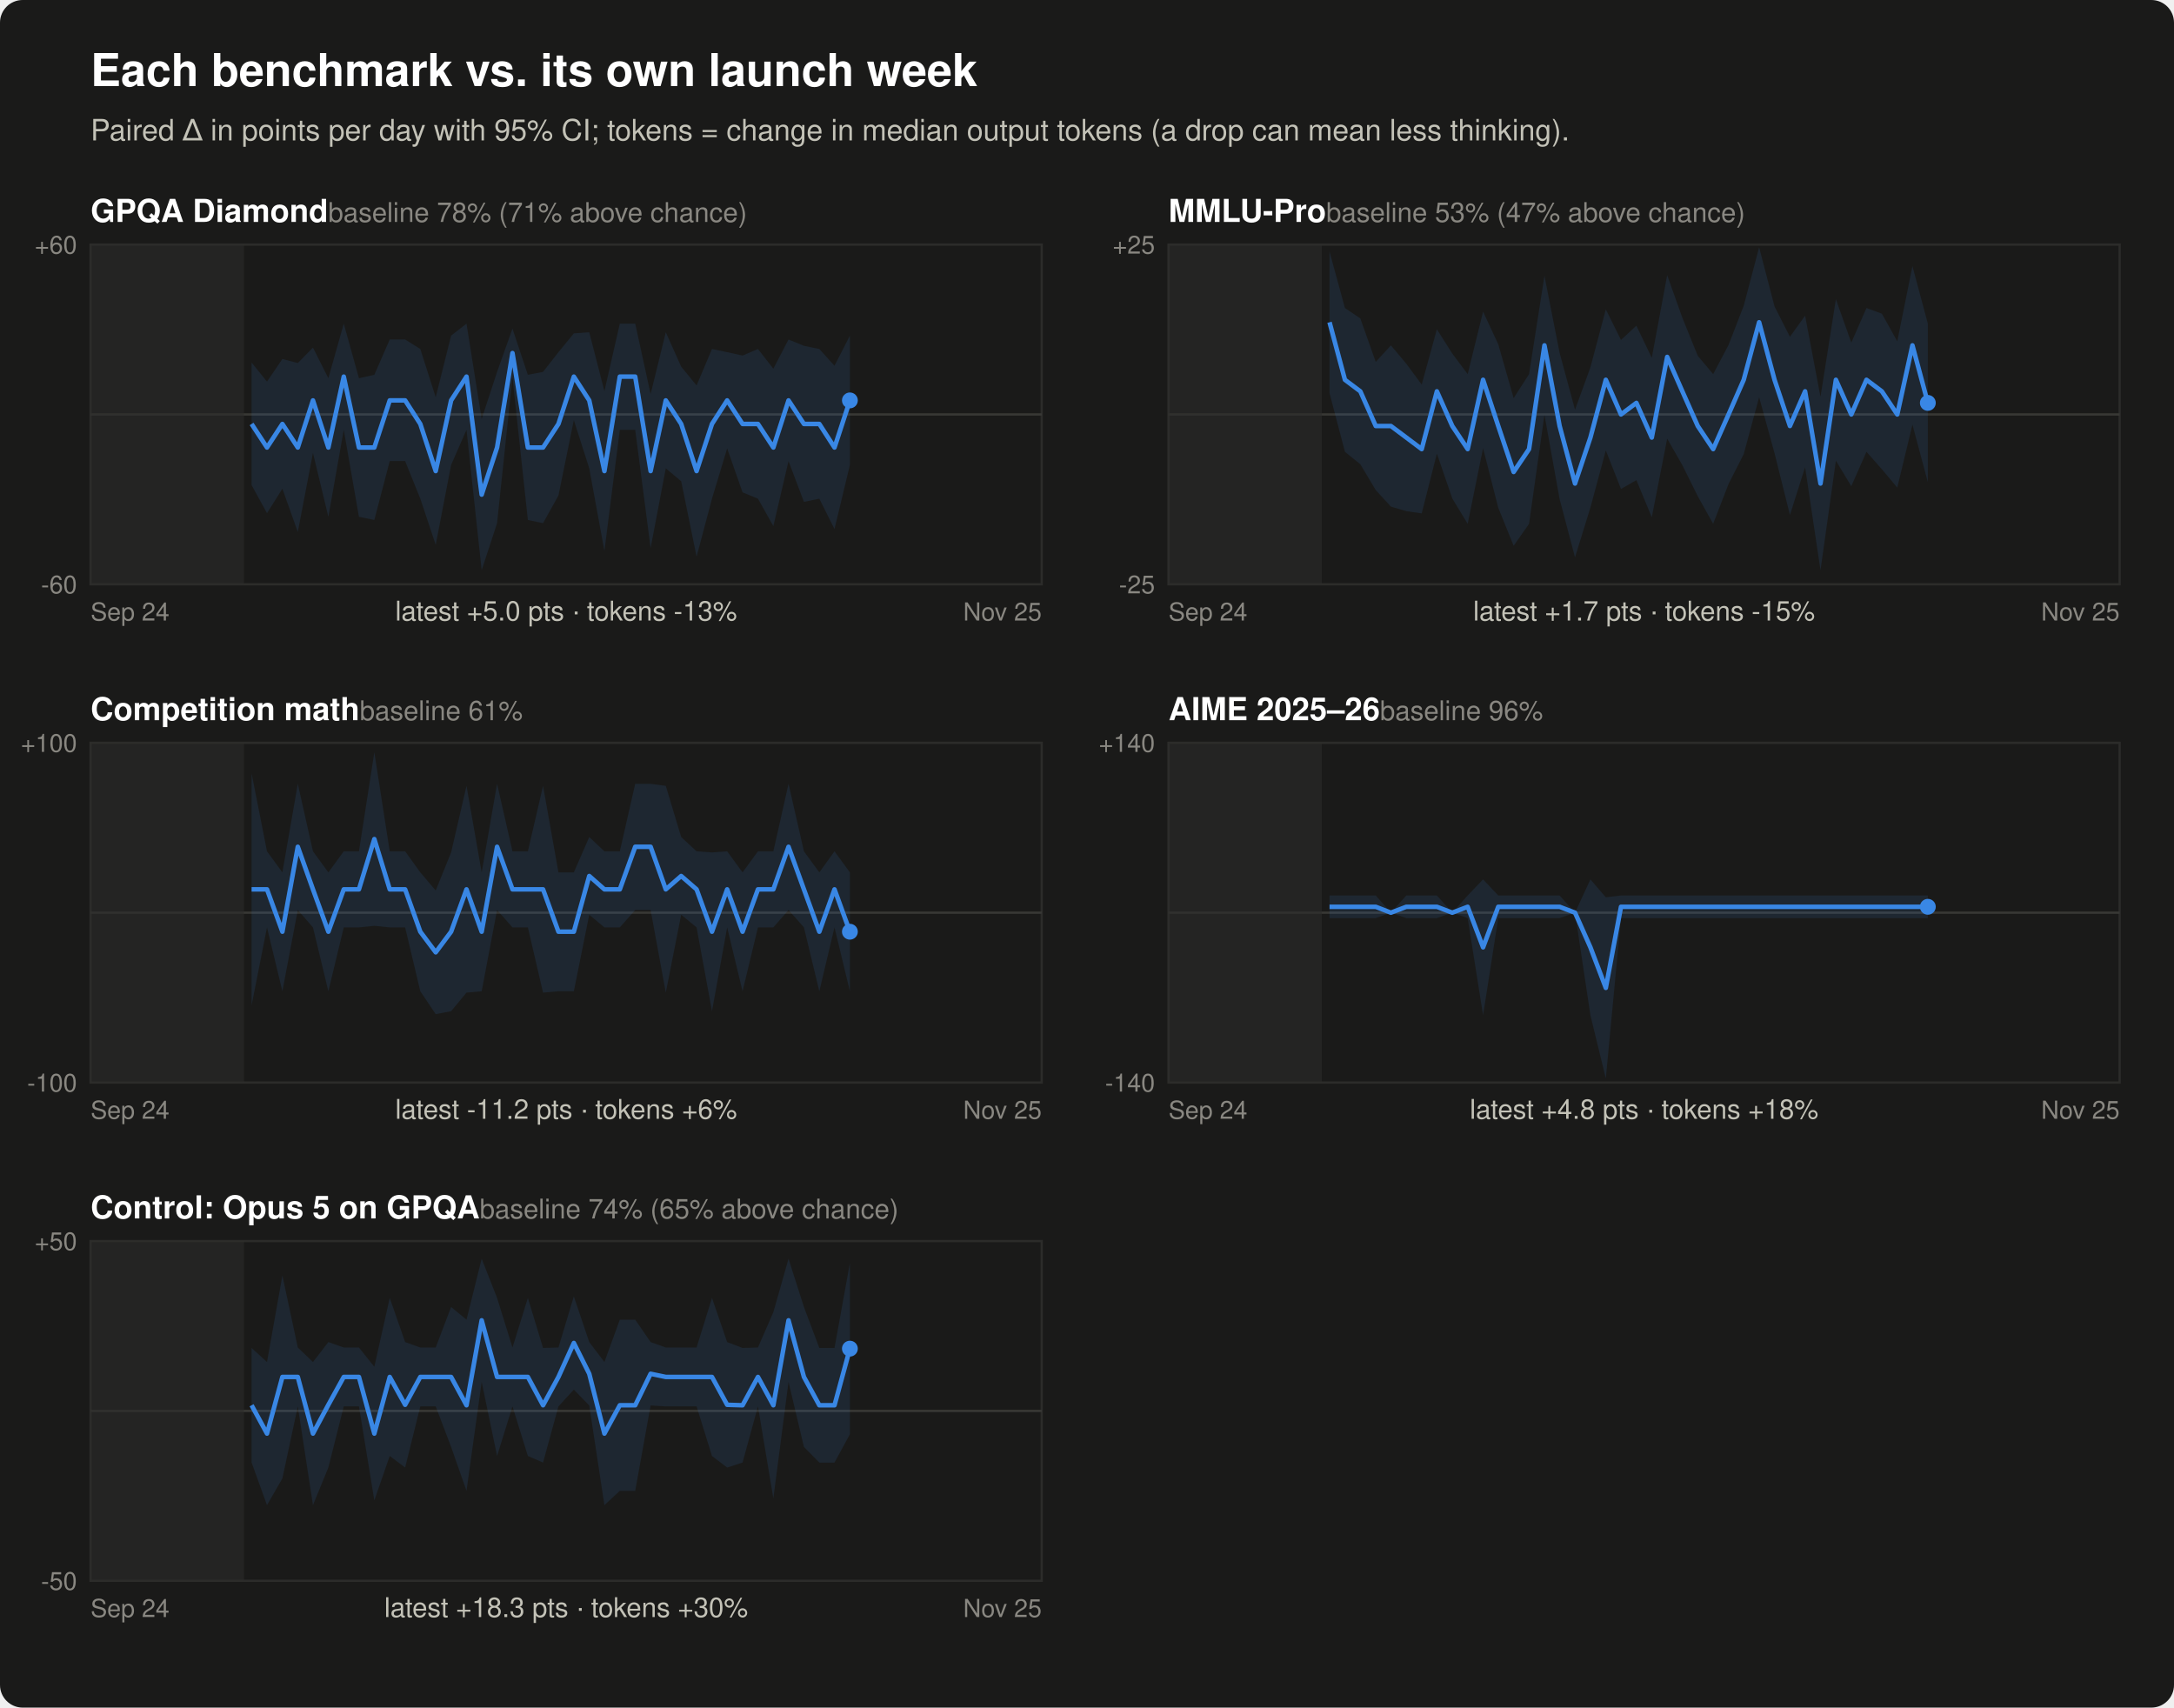
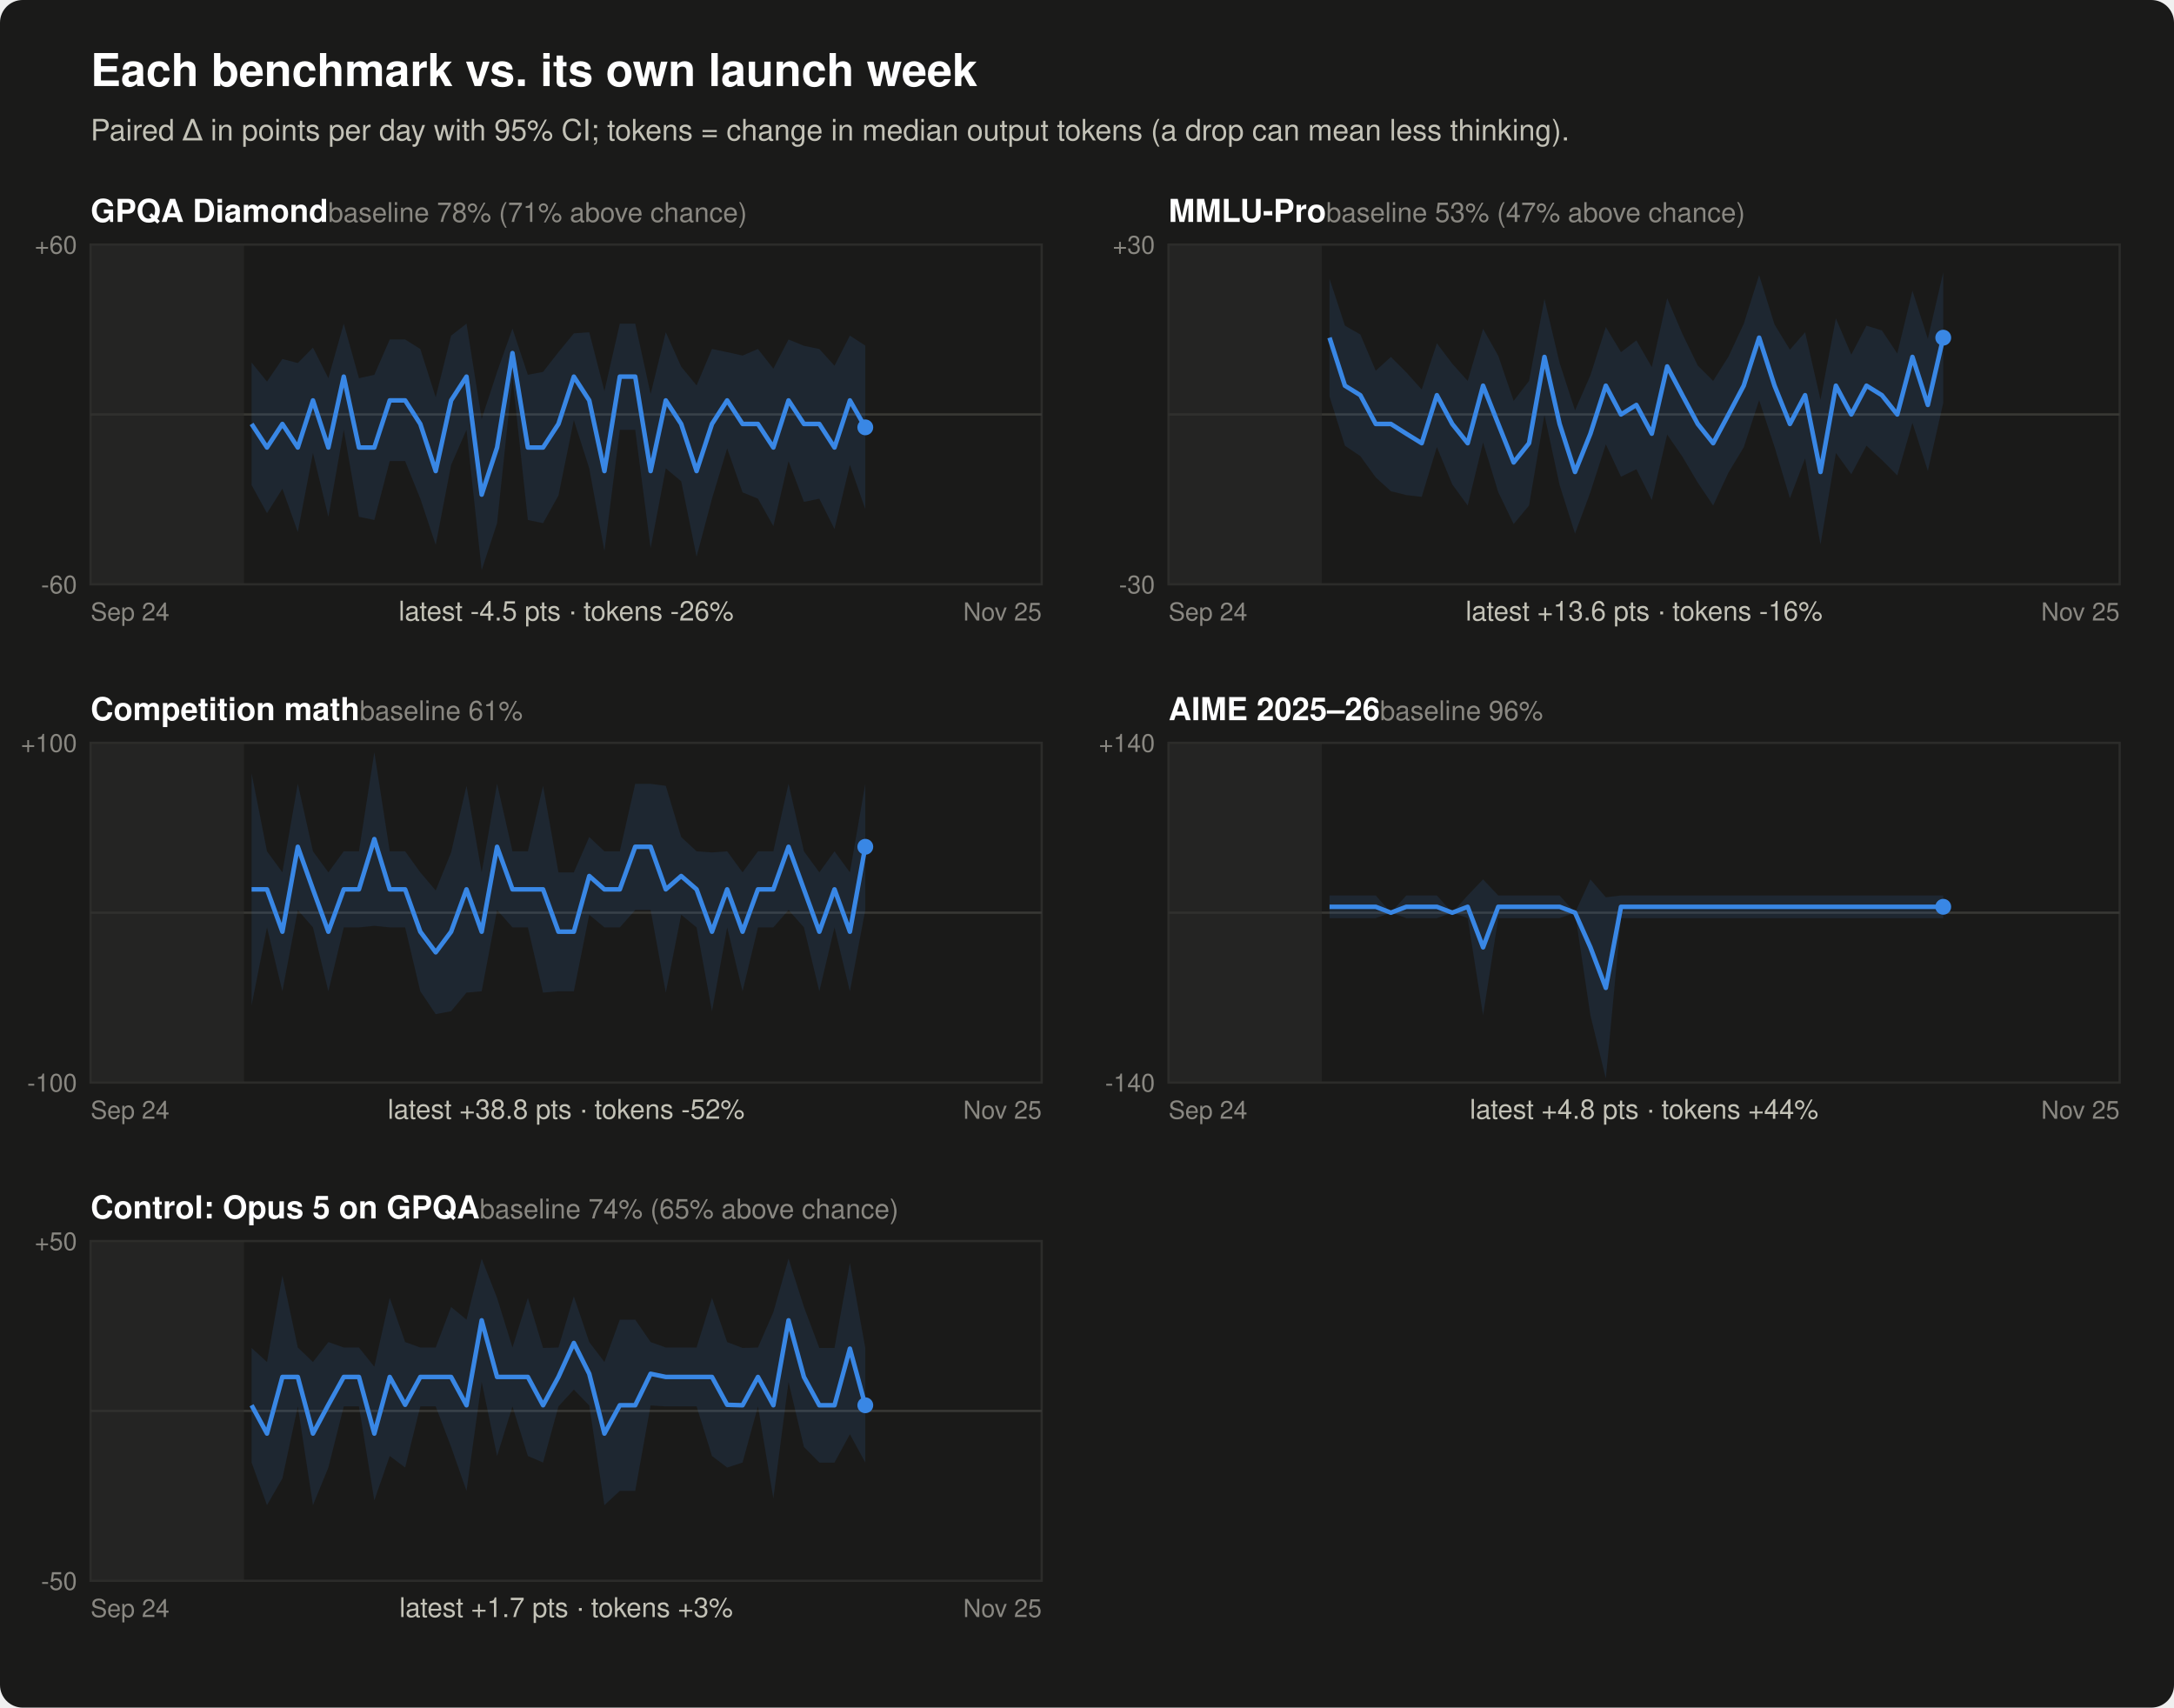
<svg xmlns="http://www.w3.org/2000/svg" width="960" height="754" viewBox="0 0 960 754" font-family="-apple-system, Segoe UI, Helvetica, Arial, sans-serif" role="img" aria-labelledby="ft fd">
  <rect width="960" height="754" rx="10" fill="#1a1a19" />
  <text x="40" y="38" fill="#ffffff" font-size="20" font-weight="600">Each benchmark vs. its own launch week</text>
  <text x="40" y="62" fill="#c3c2b7" font-size="13">Paired Δ in points per day with 95% CI; tokens = change in median output tokens (a drop can mean less thinking).</text>
  <text x="40" y="98" fill="#ffffff" font-size="14" font-weight="600">GPQA Diamond<tspan fill="#898781" font-weight="400" font-size="12">  baseline 78% (71% above chance)</tspan>
  </text>
  <rect x="40" y="108" width="420" height="150" fill="none" stroke="#2c2c2a" />
  <line x1="40" y1="183.0" x2="460" y2="183.0" stroke="#383835" />
  <text x="34" y="262.0" text-anchor="end" fill="#898781" font-size="11">-60</text>
  <text x="34" y="112.0" text-anchor="end" fill="#898781" font-size="11">+60</text>
  <rect x="40.0" y="108" width="67.7" height="150" fill="#2c2c2a" opacity="0.6" />
  <text x="40" y="274" fill="#898781" font-size="11">Sep 24</text>
  <text x="460" y="274" text-anchor="end" fill="#898781" font-size="11">Nov 25</text>
-   <path d="M111.1,160.1 L117.9,168.5 L124.7,158.5 L131.5,160.3 L138.2,153.5 L145.0,167.0 L151.8,142.9 L158.5,167.0 L165.3,165.5 L172.1,149.9 L178.9,149.9 L185.6,154.1 L192.4,175.4 L199.2,148.2 L206.0,142.9 L212.7,185.0 L219.5,164.2 L226.3,145.1 L233.1,165.5 L239.8,164.2 L246.6,155.5 L253.4,147.2 L260.2,146.7 L266.9,172.7 L273.7,142.9 L280.5,142.9 L287.3,174.0 L294.0,146.7 L300.8,161.9 L307.6,170.2 L314.4,154.1 L321.1,155.5 L327.9,157.0 L334.7,154.1 L341.5,162.8 L348.2,149.9 L355.0,152.7 L361.8,154.1 L368.5,161.5 L375.3,148.2 L375.3,205.3 L368.5,233.6 L361.8,220.2 L355.0,221.6 L348.2,203.6 L341.5,232.3 L334.7,220.2 L327.9,217.4 L321.1,198.0 L314.4,220.2 L307.6,245.8 L300.8,212.5 L294.0,206.8 L287.3,242.0 L280.5,189.8 L273.7,189.8 L266.9,243.3 L260.2,206.8 L253.4,185.5 L246.6,218.8 L239.8,231.0 L233.1,229.6 L226.3,166.7 L219.5,231.0 L212.7,251.8 L206.0,189.8 L199.2,205.3 L192.4,240.6 L185.6,220.2 L178.9,203.6 L172.1,203.6 L165.3,229.6 L158.5,228.2 L151.8,189.8 L145.0,228.2 L138.2,200.0 L131.5,234.9 L124.7,215.8 L117.9,226.6 L111.1,214.2 Z" fill="#3987e5" opacity="0.12" />
-   <path d="M111.1,187.2 L117.9,197.6 L124.7,187.2 L131.5,197.6 L138.2,176.8 L145.0,197.6 L151.8,166.3 L158.5,197.6 L165.3,197.6 L172.1,176.8 L178.9,176.8 L185.6,187.2 L192.4,208.0 L199.2,176.8 L206.0,166.3 L212.7,218.4 L219.5,197.6 L226.3,155.9 L233.1,197.6 L239.8,197.6 L246.6,187.2 L253.4,166.3 L260.2,176.8 L266.9,208.0 L273.7,166.3 L280.5,166.3 L287.3,208.0 L294.0,176.8 L300.8,187.2 L307.6,208.0 L314.4,187.2 L321.1,176.8 L327.9,187.2 L334.7,187.2 L341.5,197.6 L348.2,176.8 L355.0,187.2 L361.8,187.2 L368.5,197.6 L375.3,176.8" fill="none" stroke="#3987e5" stroke-width="2" stroke-linejoin="round" />
-   <circle cx="375.3" cy="176.8" r="3.5" fill="#3987e5" />
-   <text x="250.0" y="274" text-anchor="middle" fill="#c3c2b7" font-size="12">latest +5.0 pts · tokens -13%</text>
+   <path d="M111.1,160.1 L117.9,168.5 L124.7,158.5 L131.5,160.3 L138.2,153.5 L145.0,167.0 L151.8,142.9 L158.5,167.0 L165.3,165.5 L172.1,149.9 L178.9,149.9 L185.6,154.1 L192.4,175.4 L199.2,148.2 L206.0,142.9 L212.7,185.0 L219.5,164.2 L226.3,145.1 L233.1,165.5 L239.8,164.2 L246.6,155.5 L253.4,147.2 L260.2,146.7 L266.9,172.7 L273.7,142.9 L280.5,142.9 L287.3,174.0 L294.0,146.7 L300.8,161.9 L307.6,170.2 L314.4,154.1 L321.1,155.5 L327.9,157.0 L334.7,154.1 L341.5,162.8 L348.2,149.9 L355.0,152.7 L361.8,154.1 L368.5,161.5 L375.3,148.2 L382.1,152.6 L382.1,224.8 L375.3,205.3 L368.5,233.6 L361.8,220.2 L355.0,221.6 L348.2,203.6 L341.5,232.3 L334.7,220.2 L327.9,217.4 L321.1,198.0 L314.4,220.2 L307.6,245.8 L300.8,212.5 L294.0,206.8 L287.3,242.0 L280.5,189.8 L273.7,189.8 L266.9,243.3 L260.2,206.8 L253.4,185.5 L246.6,218.8 L239.8,231.0 L233.1,229.6 L226.3,166.7 L219.5,231.0 L212.7,251.8 L206.0,189.8 L199.2,205.3 L192.4,240.6 L185.6,220.2 L178.9,203.6 L172.1,203.6 L165.3,229.6 L158.5,228.2 L151.8,189.8 L145.0,228.2 L138.2,200.0 L131.5,234.9 L124.7,215.8 L117.9,226.6 L111.1,214.2 Z" fill="#3987e5" opacity="0.12" />
+   <path d="M111.1,187.2 L117.9,197.6 L124.7,187.2 L131.5,197.6 L138.2,176.8 L145.0,197.6 L151.8,166.3 L158.5,197.6 L165.3,197.6 L172.1,176.8 L178.9,176.8 L185.6,187.2 L192.4,208.0 L199.2,176.8 L206.0,166.3 L212.7,218.4 L219.5,197.6 L226.3,155.9 L233.1,197.6 L239.8,197.6 L246.6,187.2 L253.4,166.3 L260.2,176.8 L266.9,208.0 L273.7,166.3 L280.5,166.3 L287.3,208.0 L294.0,176.8 L300.8,187.2 L307.6,208.0 L314.4,187.2 L321.1,176.8 L327.9,187.2 L334.7,187.2 L341.5,197.6 L348.2,176.8 L355.0,187.2 L361.8,187.2 L368.5,197.6 L375.3,176.8 L382.1,188.7" fill="none" stroke="#3987e5" stroke-width="2" stroke-linejoin="round" />
+   <circle cx="382.1" cy="188.7" r="3.5" fill="#3987e5" />
+   <text x="250.0" y="274" text-anchor="middle" fill="#c3c2b7" font-size="12">latest -4.5 pts · tokens -26%</text>
  <text x="516" y="98" fill="#ffffff" font-size="14" font-weight="600">MMLU-Pro<tspan fill="#898781" font-weight="400" font-size="12">  baseline 53% (47% above chance)</tspan>
  </text>
  <rect x="516" y="108" width="420" height="150" fill="none" stroke="#2c2c2a" />
  <line x1="516" y1="183.0" x2="936" y2="183.0" stroke="#383835" />
-   <text x="510" y="262.0" text-anchor="end" fill="#898781" font-size="11">-25</text>
-   <text x="510" y="112.0" text-anchor="end" fill="#898781" font-size="11">+25</text>
+   <text x="510" y="262.0" text-anchor="end" fill="#898781" font-size="11">-30</text>
+   <text x="510" y="112.0" text-anchor="end" fill="#898781" font-size="11">+30</text>
  <rect x="516.0" y="108" width="67.7" height="150" fill="#2c2c2a" opacity="0.6" />
  <text x="516" y="274" fill="#898781" font-size="11">Sep 24</text>
  <text x="936" y="274" text-anchor="end" fill="#898781" font-size="11">Nov 25</text>
-   <path d="M587.1,111.1 L593.9,136.0 L600.7,140.6 L607.5,159.8 L614.2,152.5 L621.0,160.6 L627.8,169.8 L634.5,145.4 L641.3,156.1 L648.1,165.2 L654.9,137.6 L661.6,152.0 L668.4,175.8 L675.2,165.2 L682.0,121.8 L688.7,155.8 L695.5,180.9 L702.3,162.2 L709.1,136.6 L715.8,150.1 L722.6,143.8 L729.4,158.0 L736.2,121.5 L742.9,140.3 L749.7,157.1 L756.5,165.2 L763.3,152.3 L770.0,135.0 L776.8,109.2 L783.6,135.3 L790.4,148.7 L797.1,139.4 L803.9,175.2 L810.7,132.1 L817.5,151.3 L824.2,136.0 L831.0,138.5 L837.8,150.7 L844.5,117.5 L851.3,142.9 L851.3,212.9 L844.5,187.5 L837.8,215.3 L831.0,207.2 L824.2,199.5 L817.5,214.7 L810.7,203.4 L803.9,251.8 L797.1,206.3 L790.4,227.4 L783.6,200.1 L776.8,175.4 L770.0,200.5 L763.3,213.7 L756.5,231.3 L749.7,219.1 L742.9,205.4 L736.2,193.7 L729.4,228.4 L722.6,212.0 L715.8,215.9 L709.1,198.9 L702.3,224.1 L695.5,246.1 L688.7,220.4 L682.0,183.2 L675.2,231.3 L668.4,241.0 L661.6,224.2 L654.9,197.9 L648.1,231.3 L641.3,220.1 L634.5,200.3 L627.8,226.7 L621.0,225.7 L614.2,223.7 L607.5,216.4 L600.7,205.0 L593.9,199.5 L587.1,173.6 Z" fill="#3987e5" opacity="0.12" />
-   <path d="M587.1,142.3 L593.9,167.7 L600.7,172.8 L607.5,188.1 L614.2,188.1 L621.0,193.2 L627.8,198.3 L634.5,172.8 L641.3,188.1 L648.1,198.3 L654.9,167.7 L661.6,188.1 L668.4,208.4 L675.2,198.3 L682.0,152.5 L688.7,188.1 L695.5,213.5 L702.3,193.2 L709.1,167.7 L715.8,183.0 L722.6,177.9 L729.4,193.2 L736.2,157.6 L742.9,172.8 L749.7,188.1 L756.5,198.3 L763.3,183.0 L770.0,167.7 L776.8,142.3 L783.6,167.7 L790.4,188.1 L797.1,172.8 L803.9,213.5 L810.7,167.7 L817.5,183.0 L824.2,167.7 L831.0,172.8 L837.8,183.0 L844.5,152.5 L851.3,177.9" fill="none" stroke="#3987e5" stroke-width="2" stroke-linejoin="round" />
-   <circle cx="851.3" cy="177.9" r="3.5" fill="#3987e5" />
-   <text x="726.0" y="274" text-anchor="middle" fill="#c3c2b7" font-size="12">latest +1.7 pts · tokens -15%</text>
+   <path d="M587.1,123.1 L593.9,143.8 L600.7,147.7 L607.5,163.7 L614.2,157.6 L621.0,164.4 L627.8,172.0 L634.5,151.6 L641.3,160.6 L648.1,168.2 L654.9,145.2 L661.6,157.1 L668.4,177.0 L675.2,168.2 L682.0,132.0 L688.7,160.3 L695.5,181.2 L702.3,165.7 L709.1,144.4 L715.8,155.5 L722.6,150.3 L729.4,162.1 L736.2,131.7 L742.9,147.4 L749.7,161.4 L756.5,168.2 L763.3,157.4 L770.0,143.0 L776.8,121.5 L783.6,143.3 L790.4,154.4 L797.1,146.7 L803.9,176.5 L810.7,140.6 L817.5,156.6 L824.2,143.8 L831.0,145.9 L837.8,156.1 L844.5,128.4 L851.3,149.6 L858.1,120.3 L858.1,177.9 L851.3,207.9 L844.5,186.7 L837.8,209.9 L831.0,203.1 L824.2,196.8 L817.5,209.4 L810.7,200.0 L803.9,240.4 L797.1,202.4 L790.4,220.0 L783.6,197.3 L776.8,176.7 L770.0,197.5 L763.3,208.6 L756.5,223.2 L749.7,213.1 L742.9,201.6 L736.2,191.9 L729.4,220.8 L722.6,207.2 L715.8,210.5 L709.1,196.2 L702.3,217.3 L695.5,235.6 L688.7,214.2 L682.0,183.2 L675.2,223.2 L668.4,231.4 L661.6,217.3 L654.9,195.4 L648.1,223.2 L641.3,213.9 L634.5,197.4 L627.8,219.4 L621.0,218.6 L614.2,216.9 L607.5,210.8 L600.7,201.4 L593.9,196.8 L587.1,175.1 Z" fill="#3987e5" opacity="0.12" />
+   <path d="M587.1,149.1 L593.9,170.3 L600.7,174.5 L607.5,187.2 L614.2,187.2 L621.0,191.5 L627.8,195.7 L634.5,174.5 L641.3,187.2 L648.1,195.7 L654.9,170.3 L661.6,187.2 L668.4,204.2 L675.2,195.7 L682.0,157.6 L688.7,187.2 L695.5,208.4 L702.3,191.5 L709.1,170.3 L715.8,183.0 L722.6,178.8 L729.4,191.5 L736.2,161.8 L742.9,174.5 L749.7,187.2 L756.5,195.7 L763.3,183.0 L770.0,170.3 L776.8,149.1 L783.6,170.3 L790.4,187.2 L797.1,174.5 L803.9,208.4 L810.7,170.3 L817.5,183.0 L824.2,170.3 L831.0,174.5 L837.8,183.0 L844.5,157.6 L851.3,178.8 L858.1,149.1" fill="none" stroke="#3987e5" stroke-width="2" stroke-linejoin="round" />
+   <circle cx="858.1" cy="149.1" r="3.5" fill="#3987e5" />
+   <text x="726.0" y="274" text-anchor="middle" fill="#c3c2b7" font-size="12">latest +13.6 pts · tokens -16%</text>
  <text x="40" y="318" fill="#ffffff" font-size="14" font-weight="600">Competition math<tspan fill="#898781" font-weight="400" font-size="12">  baseline 61%</tspan>
  </text>
  <rect x="40" y="328" width="420" height="150" fill="none" stroke="#2c2c2a" />
  <line x1="40" y1="403.0" x2="460" y2="403.0" stroke="#383835" />
  <text x="34" y="482.0" text-anchor="end" fill="#898781" font-size="11">-100</text>
  <text x="34" y="332.0" text-anchor="end" fill="#898781" font-size="11">+100</text>
  <rect x="40.0" y="328" width="67.7" height="150" fill="#2c2c2a" opacity="0.6" />
  <text x="40" y="494" fill="#898781" font-size="11">Sep 24</text>
  <text x="460" y="494" text-anchor="end" fill="#898781" font-size="11">Nov 25</text>
-   <path d="M111.1,341.5 L117.9,375.9 L124.7,385.2 L131.5,346.1 L138.2,375.9 L145.0,385.2 L151.8,375.9 L158.5,375.9 L165.3,332.2 L172.1,375.9 L178.9,375.9 L185.6,385.2 L192.4,393.2 L199.2,376.4 L206.0,347.0 L212.7,385.2 L219.5,346.1 L226.3,375.9 L233.1,375.9 L239.8,347.0 L246.6,385.2 L253.4,385.2 L260.2,369.6 L266.9,375.9 L273.7,375.9 L280.5,346.1 L287.3,346.1 L294.0,347.0 L300.8,369.6 L307.6,375.9 L314.4,376.4 L321.1,375.9 L327.9,385.2 L334.7,375.9 L341.5,375.9 L348.2,346.1 L355.0,375.9 L361.8,385.2 L368.5,375.9 L375.3,385.2 L375.3,437.7 L368.5,409.5 L361.8,437.7 L355.0,409.5 L348.2,401.8 L341.5,409.5 L334.7,409.5 L327.9,437.7 L321.1,409.5 L314.4,446.5 L307.6,409.5 L300.8,403.9 L294.0,438.3 L287.3,401.8 L280.5,401.8 L273.7,409.5 L266.9,409.5 L260.2,403.9 L253.4,437.7 L246.6,437.7 L239.8,438.3 L233.1,409.5 L226.3,409.5 L219.5,401.8 L212.7,437.7 L206.0,438.3 L199.2,446.5 L192.4,447.8 L185.6,437.7 L178.9,409.5 L172.1,409.5 L165.3,408.8 L158.5,409.5 L151.8,409.5 L145.0,437.7 L138.2,409.5 L131.5,401.8 L124.7,437.7 L117.9,409.5 L111.1,443.9 Z" fill="#3987e5" opacity="0.12" />
-   <path d="M111.1,392.7 L117.9,392.7 L124.7,411.4 L131.5,373.9 L138.2,392.7 L145.0,411.4 L151.8,392.7 L158.5,392.7 L165.3,370.5 L172.1,392.7 L178.9,392.7 L185.6,411.4 L192.4,420.5 L199.2,411.4 L206.0,392.7 L212.7,411.4 L219.5,373.9 L226.3,392.7 L233.1,392.7 L239.8,392.7 L246.6,411.4 L253.4,411.4 L260.2,386.8 L266.9,392.7 L273.7,392.7 L280.5,373.9 L287.3,373.9 L294.0,392.7 L300.8,386.8 L307.6,392.7 L314.4,411.4 L321.1,392.7 L327.9,411.4 L334.7,392.7 L341.5,392.7 L348.2,373.9 L355.0,392.7 L361.8,411.4 L368.5,392.7 L375.3,411.4" fill="none" stroke="#3987e5" stroke-width="2" stroke-linejoin="round" />
-   <circle cx="375.3" cy="411.4" r="3.5" fill="#3987e5" />
-   <text x="250.0" y="494" text-anchor="middle" fill="#c3c2b7" font-size="12">latest -11.2 pts · tokens +6%</text>
+   <path d="M111.1,341.5 L117.9,375.9 L124.7,385.2 L131.5,346.1 L138.2,375.9 L145.0,385.2 L151.8,375.9 L158.5,375.9 L165.3,332.2 L172.1,375.9 L178.9,375.9 L185.6,385.2 L192.4,393.2 L199.2,376.4 L206.0,347.0 L212.7,385.2 L219.5,346.1 L226.3,375.9 L233.1,375.9 L239.8,347.0 L246.6,385.2 L253.4,385.2 L260.2,369.6 L266.9,375.9 L273.7,375.9 L280.5,346.1 L287.3,346.1 L294.0,347.0 L300.8,369.6 L307.6,375.9 L314.4,376.4 L321.1,375.9 L327.9,385.2 L334.7,375.9 L341.5,375.9 L348.2,346.1 L355.0,375.9 L361.8,385.2 L368.5,375.9 L375.3,385.2 L382.1,346.1 L382.1,401.8 L375.3,437.7 L368.5,409.5 L361.8,437.7 L355.0,409.5 L348.2,401.8 L341.5,409.5 L334.7,409.5 L327.9,437.7 L321.1,409.5 L314.4,446.5 L307.6,409.5 L300.8,403.9 L294.0,438.3 L287.3,401.8 L280.5,401.8 L273.7,409.5 L266.9,409.5 L260.2,403.9 L253.4,437.7 L246.6,437.7 L239.8,438.3 L233.1,409.5 L226.3,409.5 L219.5,401.8 L212.7,437.7 L206.0,438.3 L199.2,446.5 L192.4,447.8 L185.6,437.7 L178.9,409.5 L172.1,409.5 L165.3,408.8 L158.5,409.5 L151.8,409.5 L145.0,437.7 L138.2,409.5 L131.5,401.8 L124.7,437.7 L117.9,409.5 L111.1,443.9 Z" fill="#3987e5" opacity="0.12" />
+   <path d="M111.1,392.7 L117.9,392.7 L124.7,411.4 L131.5,373.9 L138.2,392.7 L145.0,411.4 L151.8,392.7 L158.5,392.7 L165.3,370.5 L172.1,392.7 L178.9,392.7 L185.6,411.4 L192.4,420.5 L199.2,411.4 L206.0,392.7 L212.7,411.4 L219.5,373.9 L226.3,392.7 L233.1,392.7 L239.8,392.7 L246.6,411.4 L253.4,411.4 L260.2,386.8 L266.9,392.7 L273.7,392.7 L280.5,373.9 L287.3,373.9 L294.0,392.7 L300.8,386.8 L307.6,392.7 L314.4,411.4 L321.1,392.7 L327.9,411.4 L334.7,392.7 L341.5,392.7 L348.2,373.9 L355.0,392.7 L361.8,411.4 L368.5,392.7 L375.3,411.4 L382.1,373.9" fill="none" stroke="#3987e5" stroke-width="2" stroke-linejoin="round" />
+   <circle cx="382.1" cy="373.9" r="3.5" fill="#3987e5" />
+   <text x="250.0" y="494" text-anchor="middle" fill="#c3c2b7" font-size="12">latest +38.8 pts · tokens -52%</text>
  <text x="516" y="318" fill="#ffffff" font-size="14" font-weight="600">AIME 2025–26<tspan fill="#898781" font-weight="400" font-size="12">  baseline 96%</tspan>
  </text>
  <rect x="516" y="328" width="420" height="150" fill="none" stroke="#2c2c2a" />
  <line x1="516" y1="403.0" x2="936" y2="403.0" stroke="#383835" />
  <text x="510" y="482.0" text-anchor="end" fill="#898781" font-size="11">-140</text>
  <text x="510" y="332.0" text-anchor="end" fill="#898781" font-size="11">+140</text>
  <rect x="516.0" y="328" width="67.7" height="150" fill="#2c2c2a" opacity="0.6" />
  <text x="516" y="494" fill="#898781" font-size="11">Sep 24</text>
  <text x="936" y="494" text-anchor="end" fill="#898781" font-size="11">Nov 25</text>
-   <path d="M587.1,395.4 L593.9,395.4 L600.7,395.4 L607.5,395.4 L614.2,403.0 L621.0,395.4 L627.8,395.4 L634.5,395.4 L641.3,403.0 L648.1,395.4 L654.9,388.3 L661.6,395.4 L668.4,395.4 L675.2,395.4 L682.0,395.4 L688.7,395.4 L695.5,403.0 L702.3,388.3 L709.1,396.2 L715.8,395.4 L722.6,395.4 L729.4,395.4 L736.2,395.4 L742.9,395.4 L749.7,395.4 L756.5,395.4 L763.3,395.4 L770.0,395.4 L776.8,395.4 L783.6,395.4 L790.4,395.4 L797.1,395.4 L803.9,395.4 L810.7,395.4 L817.5,395.4 L824.2,395.4 L831.0,395.4 L837.8,395.4 L844.5,395.4 L851.3,395.4 L851.3,405.4 L844.5,405.4 L837.8,405.4 L831.0,405.4 L824.2,405.4 L817.5,405.4 L810.7,405.4 L803.9,405.4 L797.1,405.4 L790.4,405.4 L783.6,405.4 L776.8,405.4 L770.0,405.4 L763.3,405.4 L756.5,405.4 L749.7,405.4 L742.9,405.4 L736.2,405.4 L729.4,405.4 L722.6,405.4 L715.8,405.4 L709.1,476.2 L702.3,448.3 L695.5,403.0 L688.7,405.4 L682.0,405.4 L675.2,405.4 L668.4,405.4 L661.6,405.4 L654.9,448.3 L648.1,405.4 L641.3,403.0 L634.5,405.4 L627.8,405.4 L621.0,405.4 L614.2,403.0 L607.5,405.4 L600.7,405.4 L593.9,405.4 L587.1,405.4 Z" fill="#3987e5" opacity="0.12" />
-   <path d="M587.1,400.4 L593.9,400.4 L600.7,400.4 L607.5,400.4 L614.2,403.0 L621.0,400.4 L627.8,400.4 L634.5,400.4 L641.3,403.0 L648.1,400.4 L654.9,418.3 L661.6,400.4 L668.4,400.4 L675.2,400.4 L682.0,400.4 L688.7,400.4 L695.5,403.0 L702.3,418.3 L709.1,436.2 L715.8,400.4 L722.6,400.4 L729.4,400.4 L736.2,400.4 L742.9,400.4 L749.7,400.4 L756.5,400.4 L763.3,400.4 L770.0,400.4 L776.8,400.4 L783.6,400.4 L790.4,400.4 L797.1,400.4 L803.9,400.4 L810.7,400.4 L817.5,400.4 L824.2,400.4 L831.0,400.4 L837.8,400.4 L844.5,400.4 L851.3,400.4" fill="none" stroke="#3987e5" stroke-width="2" stroke-linejoin="round" />
-   <circle cx="851.3" cy="400.4" r="3.5" fill="#3987e5" />
-   <text x="726.0" y="494" text-anchor="middle" fill="#c3c2b7" font-size="12">latest +4.8 pts · tokens +18%</text>
+   <path d="M587.1,395.4 L593.9,395.4 L600.7,395.4 L607.5,395.4 L614.2,403.0 L621.0,395.4 L627.8,395.4 L634.5,395.4 L641.3,403.0 L648.1,395.4 L654.9,388.3 L661.6,395.4 L668.4,395.4 L675.2,395.4 L682.0,395.4 L688.7,395.4 L695.5,403.0 L702.3,388.3 L709.1,396.2 L715.8,395.4 L722.6,395.4 L729.4,395.4 L736.2,395.4 L742.9,395.4 L749.7,395.4 L756.5,395.4 L763.3,395.4 L770.0,395.4 L776.8,395.4 L783.6,395.4 L790.4,395.4 L797.1,395.4 L803.9,395.4 L810.7,395.4 L817.5,395.4 L824.2,395.4 L831.0,395.4 L837.8,395.4 L844.5,395.4 L851.3,395.4 L858.1,395.4 L858.1,405.4 L851.3,405.4 L844.5,405.4 L837.8,405.4 L831.0,405.4 L824.2,405.4 L817.5,405.4 L810.7,405.4 L803.9,405.4 L797.1,405.4 L790.4,405.4 L783.6,405.4 L776.8,405.4 L770.0,405.4 L763.3,405.4 L756.5,405.4 L749.7,405.4 L742.9,405.4 L736.2,405.4 L729.4,405.4 L722.6,405.4 L715.8,405.4 L709.1,476.2 L702.3,448.3 L695.5,403.0 L688.7,405.4 L682.0,405.4 L675.2,405.4 L668.4,405.4 L661.6,405.4 L654.9,448.3 L648.1,405.4 L641.3,403.0 L634.5,405.4 L627.8,405.4 L621.0,405.4 L614.2,403.0 L607.5,405.4 L600.7,405.4 L593.9,405.4 L587.1,405.4 Z" fill="#3987e5" opacity="0.12" />
+   <path d="M587.1,400.4 L593.9,400.4 L600.7,400.4 L607.5,400.4 L614.2,403.0 L621.0,400.4 L627.8,400.4 L634.5,400.4 L641.3,403.0 L648.1,400.4 L654.9,418.3 L661.6,400.4 L668.4,400.4 L675.2,400.4 L682.0,400.4 L688.7,400.4 L695.5,403.0 L702.3,418.3 L709.1,436.2 L715.8,400.4 L722.6,400.4 L729.4,400.4 L736.2,400.4 L742.9,400.4 L749.7,400.4 L756.5,400.4 L763.3,400.4 L770.0,400.4 L776.8,400.4 L783.6,400.4 L790.4,400.4 L797.1,400.4 L803.9,400.4 L810.7,400.4 L817.5,400.4 L824.2,400.4 L831.0,400.4 L837.8,400.4 L844.5,400.4 L851.3,400.4 L858.1,400.4" fill="none" stroke="#3987e5" stroke-width="2" stroke-linejoin="round" />
+   <circle cx="858.1" cy="400.4" r="3.5" fill="#3987e5" />
+   <text x="726.0" y="494" text-anchor="middle" fill="#c3c2b7" font-size="12">latest +4.8 pts · tokens +44%</text>
  <text x="40" y="538" fill="#ffffff" font-size="14" font-weight="600">Control: Opus 5 on GPQA<tspan fill="#898781" font-weight="400" font-size="12">  baseline 74% (65% above chance)</tspan>
  </text>
  <rect x="40" y="548" width="420" height="150" fill="none" stroke="#2c2c2a" />
  <line x1="40" y1="623.0" x2="460" y2="623.0" stroke="#383835" />
  <text x="34" y="702.0" text-anchor="end" fill="#898781" font-size="11">-50</text>
  <text x="34" y="552.0" text-anchor="end" fill="#898781" font-size="11">+50</text>
  <rect x="40.0" y="548" width="67.7" height="150" fill="#2c2c2a" opacity="0.6" />
  <text x="40" y="714" fill="#898781" font-size="11">Sep 24</text>
  <text x="460" y="714" text-anchor="end" fill="#898781" font-size="11">Nov 25</text>
-   <path d="M111.1,595.2 L117.9,601.4 L124.7,563.2 L131.5,595.0 L138.2,601.4 L145.0,592.6 L151.8,595.0 L158.5,595.0 L165.3,603.5 L172.1,573.1 L178.9,592.6 L185.6,595.0 L192.4,595.0 L199.2,577.1 L206.0,582.7 L212.7,555.8 L219.5,573.1 L226.3,595.0 L233.1,573.1 L239.8,595.2 L246.6,595.0 L253.4,572.4 L260.2,592.6 L266.9,601.4 L273.7,582.7 L280.5,582.7 L287.3,592.6 L294.0,595.0 L300.8,595.0 L307.6,595.0 L314.4,573.1 L321.1,592.6 L327.9,595.2 L334.7,595.0 L341.5,579.4 L348.2,555.8 L355.0,577.1 L361.8,595.2 L368.5,595.2 L375.3,557.7 L375.3,633.3 L368.5,645.8 L361.8,645.8 L355.0,638.9 L348.2,610.2 L341.5,661.6 L334.7,621.0 L327.9,645.8 L321.1,648.0 L314.4,642.9 L307.6,621.0 L300.8,621.0 L294.0,621.0 L287.3,620.6 L280.5,658.3 L273.7,658.3 L266.9,664.6 L260.2,620.6 L253.4,613.6 L246.6,621.0 L239.8,645.8 L233.1,642.9 L226.3,621.0 L219.5,642.9 L212.7,610.2 L206.0,658.3 L199.2,638.9 L192.4,621.0 L185.6,621.0 L178.9,648.0 L172.1,642.9 L165.3,662.5 L158.5,621.0 L151.8,621.0 L145.0,648.0 L138.2,664.6 L131.5,621.0 L124.7,652.8 L117.9,664.6 L111.1,645.8 Z" fill="#3987e5" opacity="0.12" />
-   <path d="M111.1,620.5 L117.9,633.0 L124.7,608.0 L131.5,608.0 L138.2,633.0 L145.0,620.3 L151.8,608.0 L158.5,608.0 L165.3,633.0 L172.1,608.0 L178.9,620.3 L185.6,608.0 L192.4,608.0 L199.2,608.0 L206.0,620.5 L212.7,583.0 L219.5,608.0 L226.3,608.0 L233.1,608.0 L239.8,620.5 L246.6,608.0 L253.4,593.0 L260.2,606.6 L266.9,633.0 L273.7,620.5 L280.5,620.5 L287.3,606.6 L294.0,608.0 L300.8,608.0 L307.6,608.0 L314.4,608.0 L321.1,620.3 L327.9,620.5 L334.7,608.0 L341.5,620.5 L348.2,583.0 L355.0,608.0 L361.8,620.5 L368.5,620.5 L375.3,595.5" fill="none" stroke="#3987e5" stroke-width="2" stroke-linejoin="round" />
-   <circle cx="375.3" cy="595.5" r="3.5" fill="#3987e5" />
-   <text x="250.0" y="714" text-anchor="middle" fill="#c3c2b7" font-size="12">latest +18.3 pts · tokens +30%</text>
+   <path d="M111.1,595.2 L117.9,601.4 L124.7,563.2 L131.5,595.0 L138.2,601.4 L145.0,592.6 L151.8,595.0 L158.5,595.0 L165.3,603.5 L172.1,573.1 L178.9,592.6 L185.6,595.0 L192.4,595.0 L199.2,577.1 L206.0,582.7 L212.7,555.8 L219.5,573.1 L226.3,595.0 L233.1,573.1 L239.8,595.2 L246.6,595.0 L253.4,572.4 L260.2,592.6 L266.9,601.4 L273.7,582.7 L280.5,582.7 L287.3,592.6 L294.0,595.0 L300.8,595.0 L307.6,595.0 L314.4,573.1 L321.1,592.6 L327.9,595.2 L334.7,595.0 L341.5,579.4 L348.2,555.8 L355.0,577.1 L361.8,595.2 L368.5,595.2 L375.3,557.7 L382.1,595.2 L382.1,645.8 L375.3,633.3 L368.5,645.8 L361.8,645.8 L355.0,638.9 L348.2,610.2 L341.5,661.6 L334.7,621.0 L327.9,645.8 L321.1,648.0 L314.4,642.9 L307.6,621.0 L300.8,621.0 L294.0,621.0 L287.3,620.6 L280.5,658.3 L273.7,658.3 L266.9,664.6 L260.2,620.6 L253.4,613.6 L246.6,621.0 L239.8,645.8 L233.1,642.9 L226.3,621.0 L219.5,642.9 L212.7,610.2 L206.0,658.3 L199.2,638.9 L192.4,621.0 L185.6,621.0 L178.9,648.0 L172.1,642.9 L165.3,662.5 L158.5,621.0 L151.8,621.0 L145.0,648.0 L138.2,664.6 L131.5,621.0 L124.7,652.8 L117.9,664.6 L111.1,645.8 Z" fill="#3987e5" opacity="0.12" />
+   <path d="M111.1,620.5 L117.9,633.0 L124.7,608.0 L131.5,608.0 L138.2,633.0 L145.0,620.3 L151.8,608.0 L158.5,608.0 L165.3,633.0 L172.1,608.0 L178.9,620.3 L185.6,608.0 L192.4,608.0 L199.2,608.0 L206.0,620.5 L212.7,583.0 L219.5,608.0 L226.3,608.0 L233.1,608.0 L239.8,620.5 L246.6,608.0 L253.4,593.0 L260.2,606.6 L266.9,633.0 L273.7,620.5 L280.5,620.5 L287.3,606.6 L294.0,608.0 L300.8,608.0 L307.6,608.0 L314.4,608.0 L321.1,620.3 L327.9,620.5 L334.7,608.0 L341.5,620.5 L348.2,583.0 L355.0,608.0 L361.8,620.5 L368.5,620.5 L375.3,595.5 L382.1,620.5" fill="none" stroke="#3987e5" stroke-width="2" stroke-linejoin="round" />
+   <circle cx="382.1" cy="620.5" r="3.5" fill="#3987e5" />
+   <text x="250.0" y="714" text-anchor="middle" fill="#c3c2b7" font-size="12">latest +1.7 pts · tokens +3%</text>
</svg>
